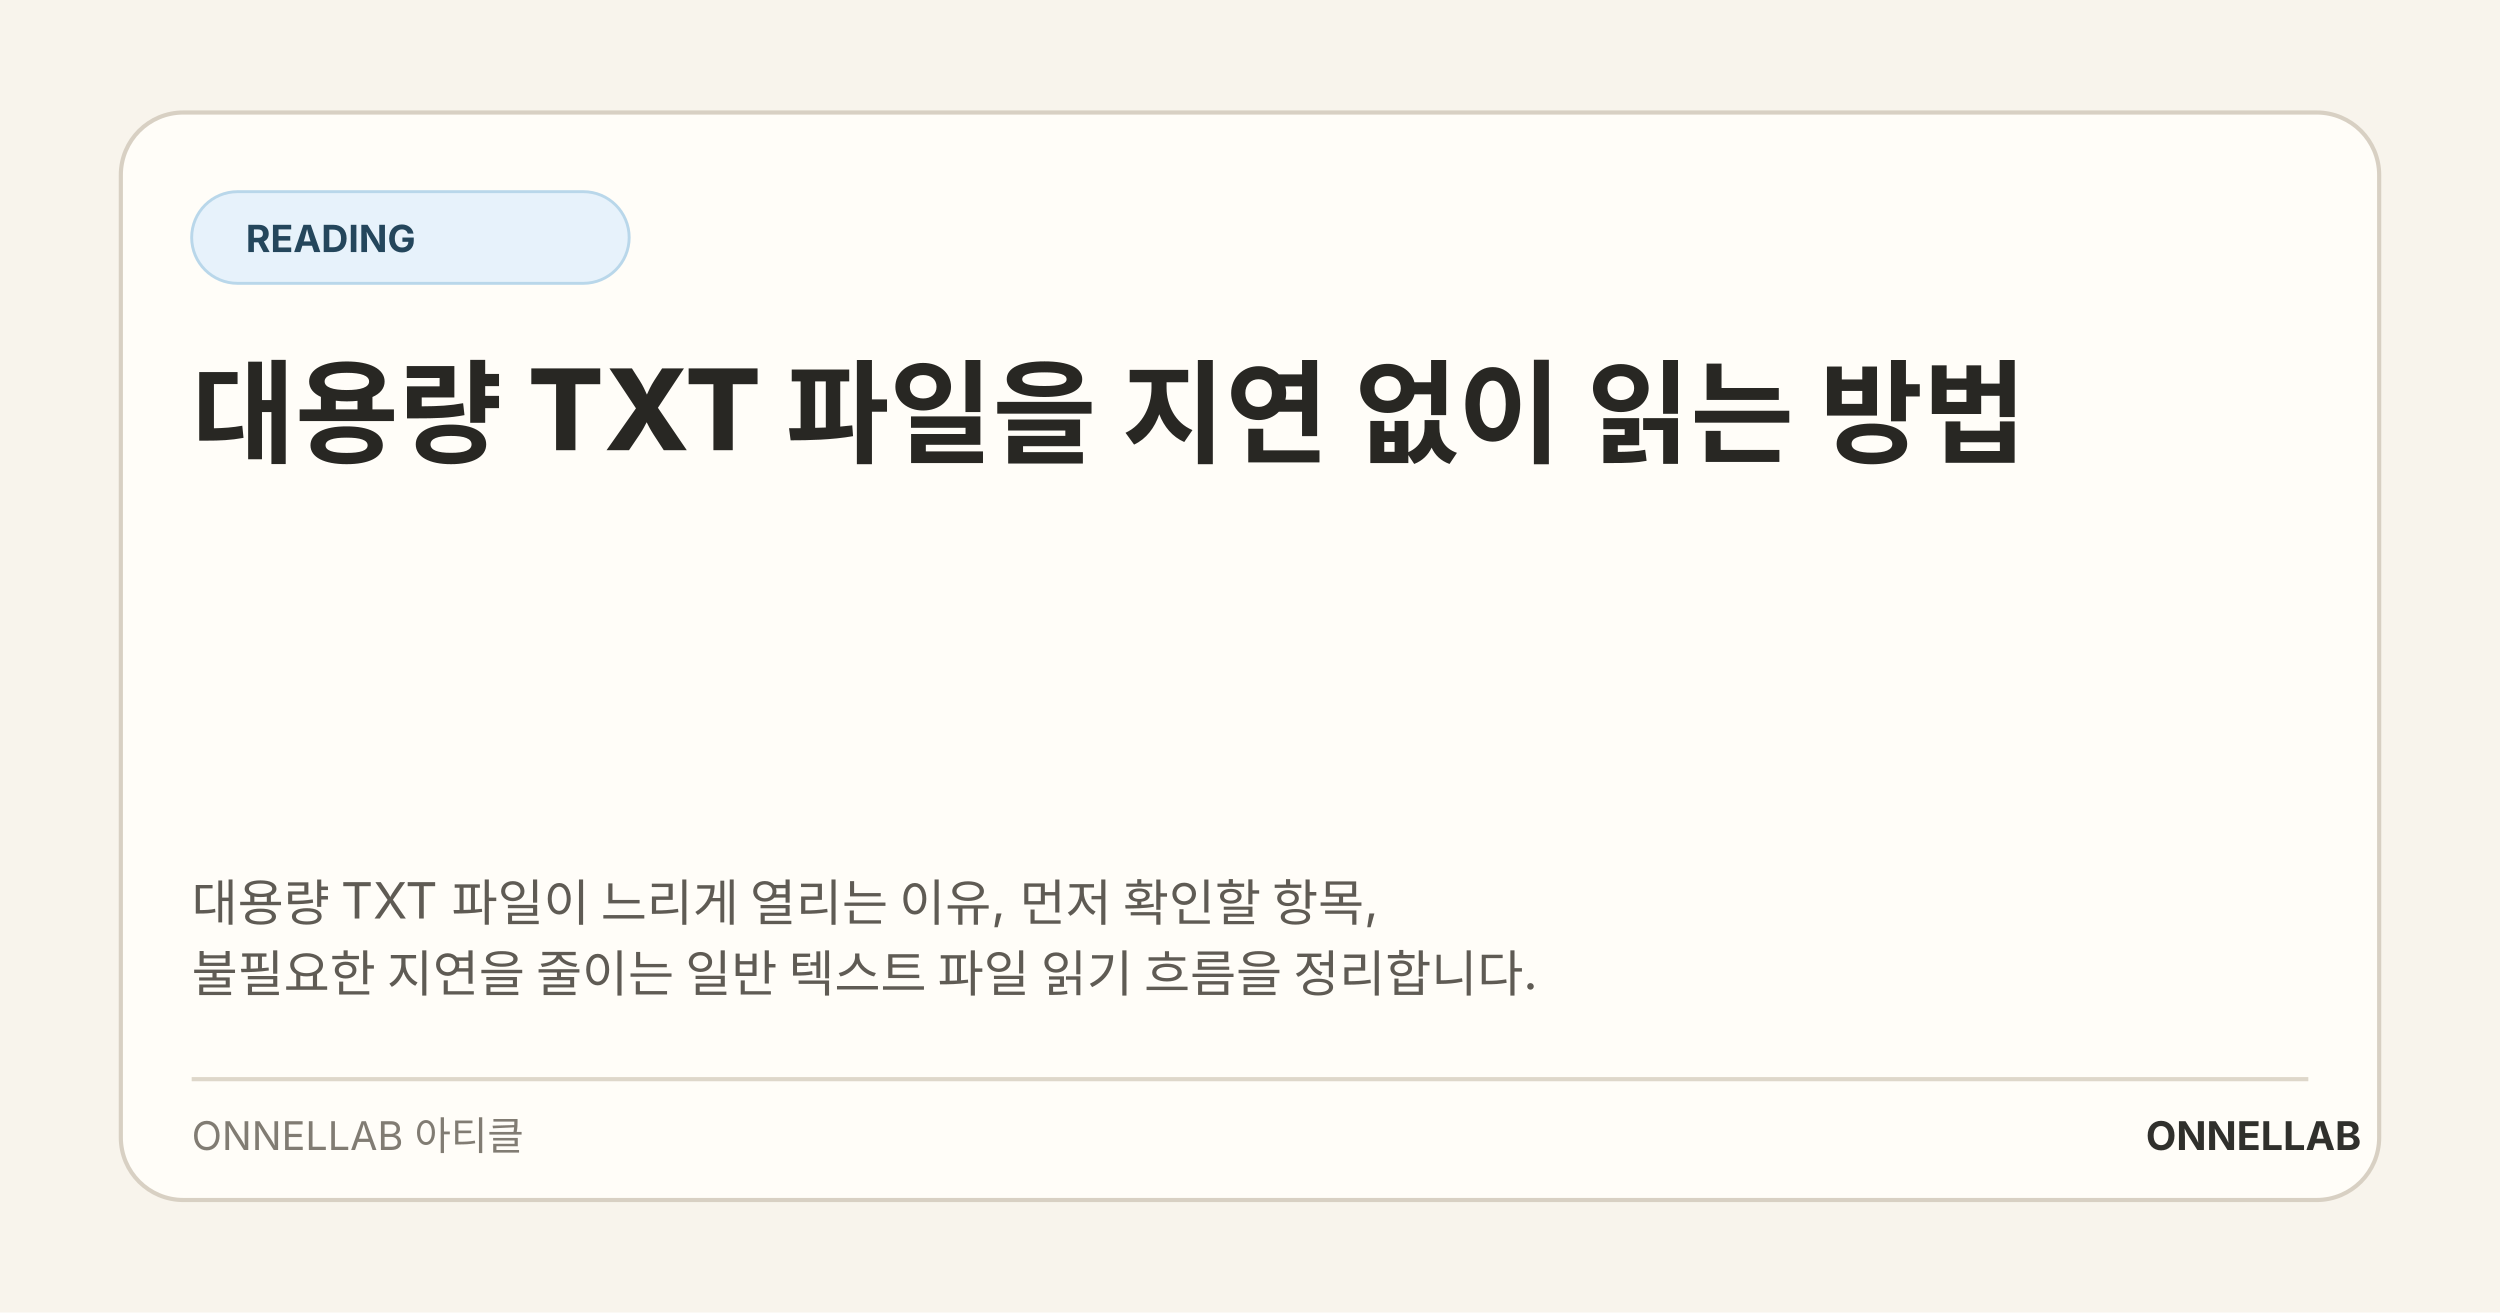
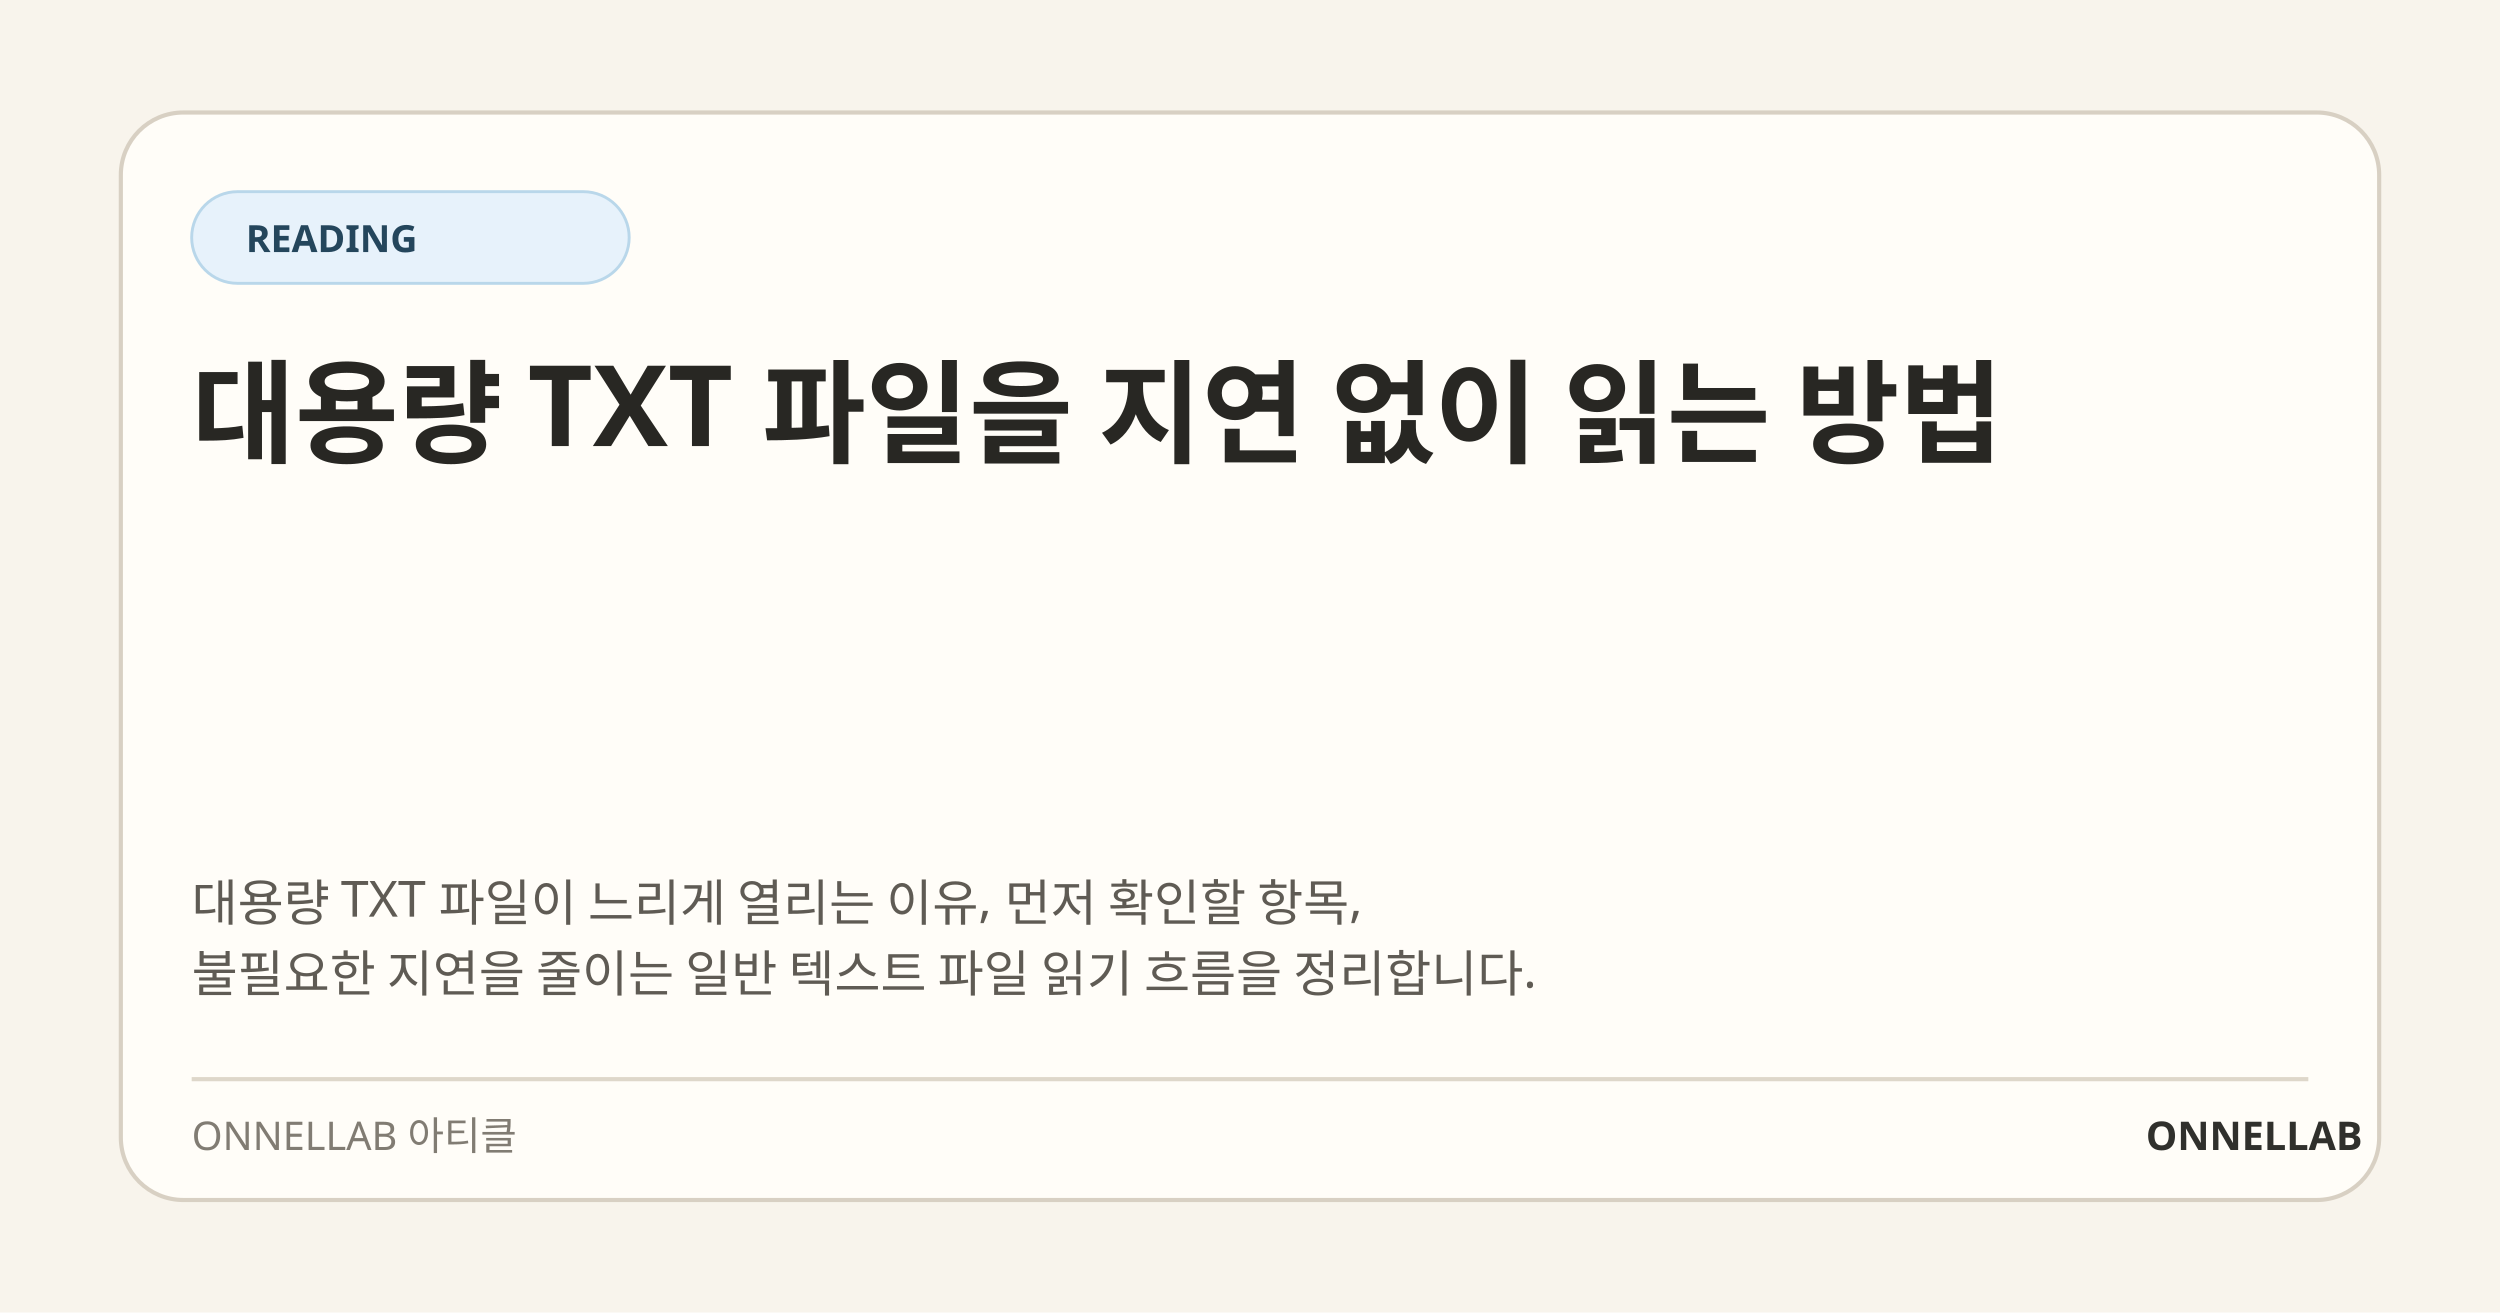
<svg xmlns="http://www.w3.org/2000/svg" width="1200" height="630" viewBox="0 0 1200 630" role="img" aria-labelledby="title desc">
+   <defs>
+     <style>@font-face { font-family: 'ONNELLAB Korean'; src: url('file:///mnt/c/Windows/Fonts/NotoSansKR-VF.ttf') format('truetype'); font-weight: 100 900; font-style: normal; }</style>
+   </defs>
  <rect width="1200" height="630" fill="#f8f4ec" />
  <rect x="58" y="54" width="1084" height="522" rx="30" fill="#fffdf8" stroke="#d8d0c3" stroke-width="2" />
  <rect x="92" y="92" width="210" height="44" rx="22" fill="#e7f2fb" stroke="#b9d7ea" stroke-width="1.4" />
-   <text x="118" y="121" fill="#24465c" font-family="Pretendard, SUIT, Noto Sans KR, Inter, system-ui, sans-serif" font-size="18" font-weight="700">READING</text>
-   <text x="92" y="218" fill="#282723" font-family="Pretendard, SUIT, Noto Sans KR, Inter, system-ui, sans-serif" font-size="54" font-weight="760">
+   <text x="118" y="121" fill="#24465c" font-family="ONNELLAB Korean, Noto Sans KR, Malgun Gothic, system-ui, sans-serif" font-size="18" font-weight="700">READING</text>
+   <text x="92" y="218" fill="#282723" font-family="ONNELLAB Korean, Noto Sans KR, Malgun Gothic, system-ui, sans-serif" font-size="54" font-weight="760">
    <tspan x="92" y="218">대용량 TXT 파일을 지연 없이 읽는 방법</tspan>
  </text>
-   <text fill="#5f5b54" font-family="Pretendard, SUIT, Noto Sans KR, Inter, system-ui, sans-serif" font-size="24">
+   <text fill="#5f5b54" font-family="ONNELLAB Korean, Noto Sans KR, Malgun Gothic, system-ui, sans-serif" font-size="24">
    <tspan x="92" y="442">대용량 TXT 파일이 느리게 열리는 이유, 먼저 확인할 항목,</tspan>
    <tspan x="92" y="476">불필요한 지연을 줄이는 일반 텍스트 파일 읽기 흐름을 정리합니다.</tspan>
  </text>
  <path d="M92 518H1108" stroke="#ded7ca" stroke-width="2" />
-   <text x="92" y="552" fill="#817c73" font-family="Pretendard, SUIT, Noto Sans KR, Inter, system-ui, sans-serif" font-size="19">ONNELLAB 아티클</text>
-   <text x="1030" y="552" fill="#30302c" font-family="Pretendard, SUIT, Noto Sans KR, Inter, system-ui, sans-serif" font-size="19" font-weight="700">ONNELLAB</text>
+   <text x="92" y="552" fill="#817c73" font-family="ONNELLAB Korean, Noto Sans KR, Malgun Gothic, system-ui, sans-serif" font-size="19">ONNELLAB 아티클</text>
+   <text x="1030" y="552" fill="#30302c" font-family="ONNELLAB Korean, Noto Sans KR, Malgun Gothic, system-ui, sans-serif" font-size="19" font-weight="700">ONNELLAB</text>
</svg>
